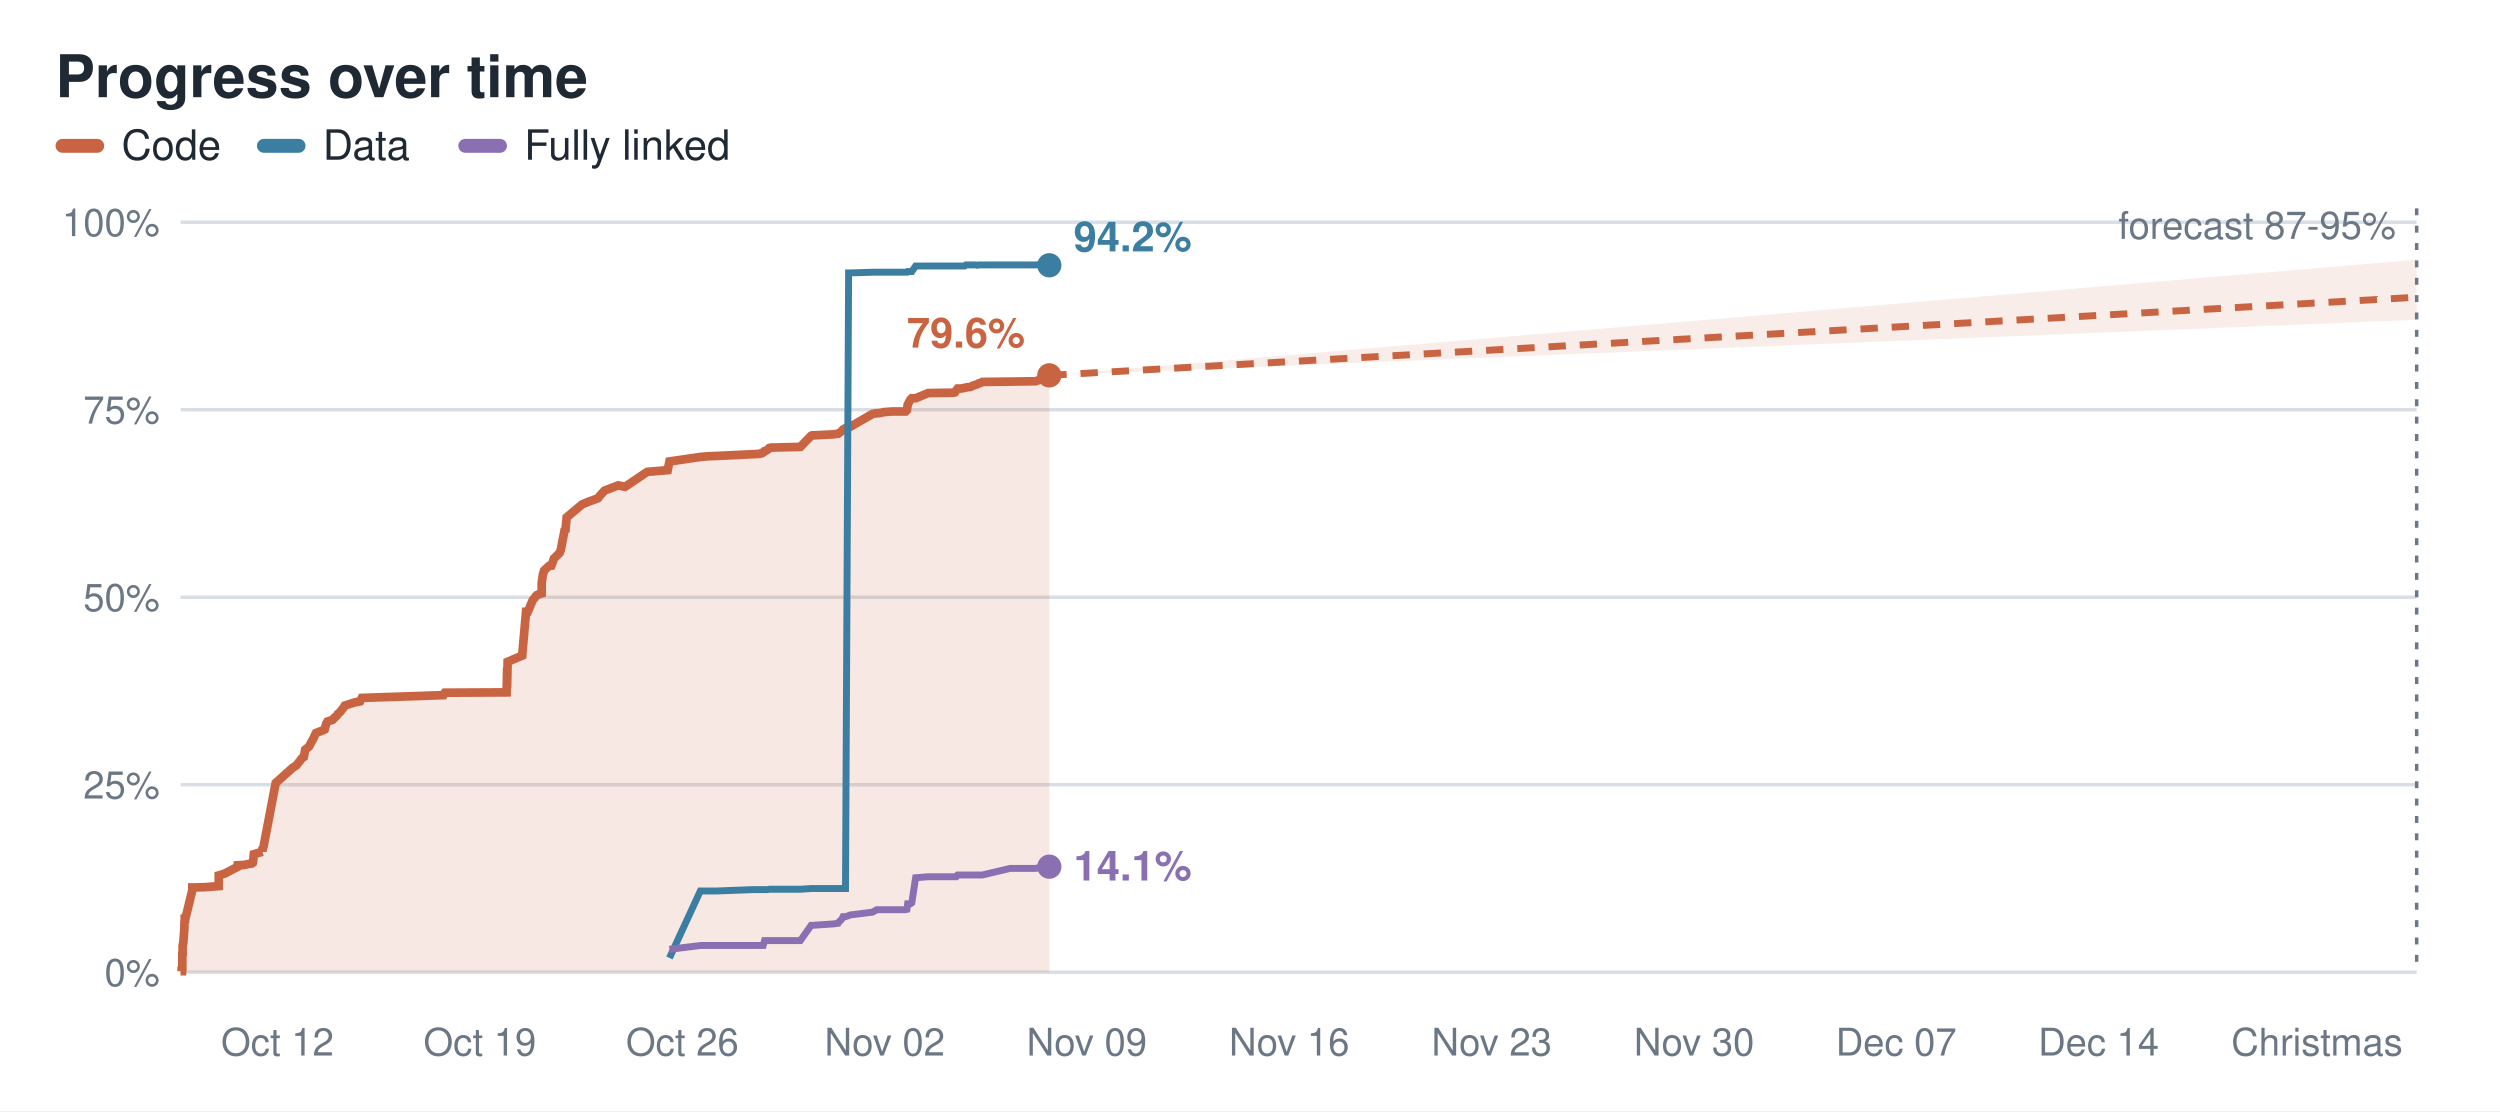
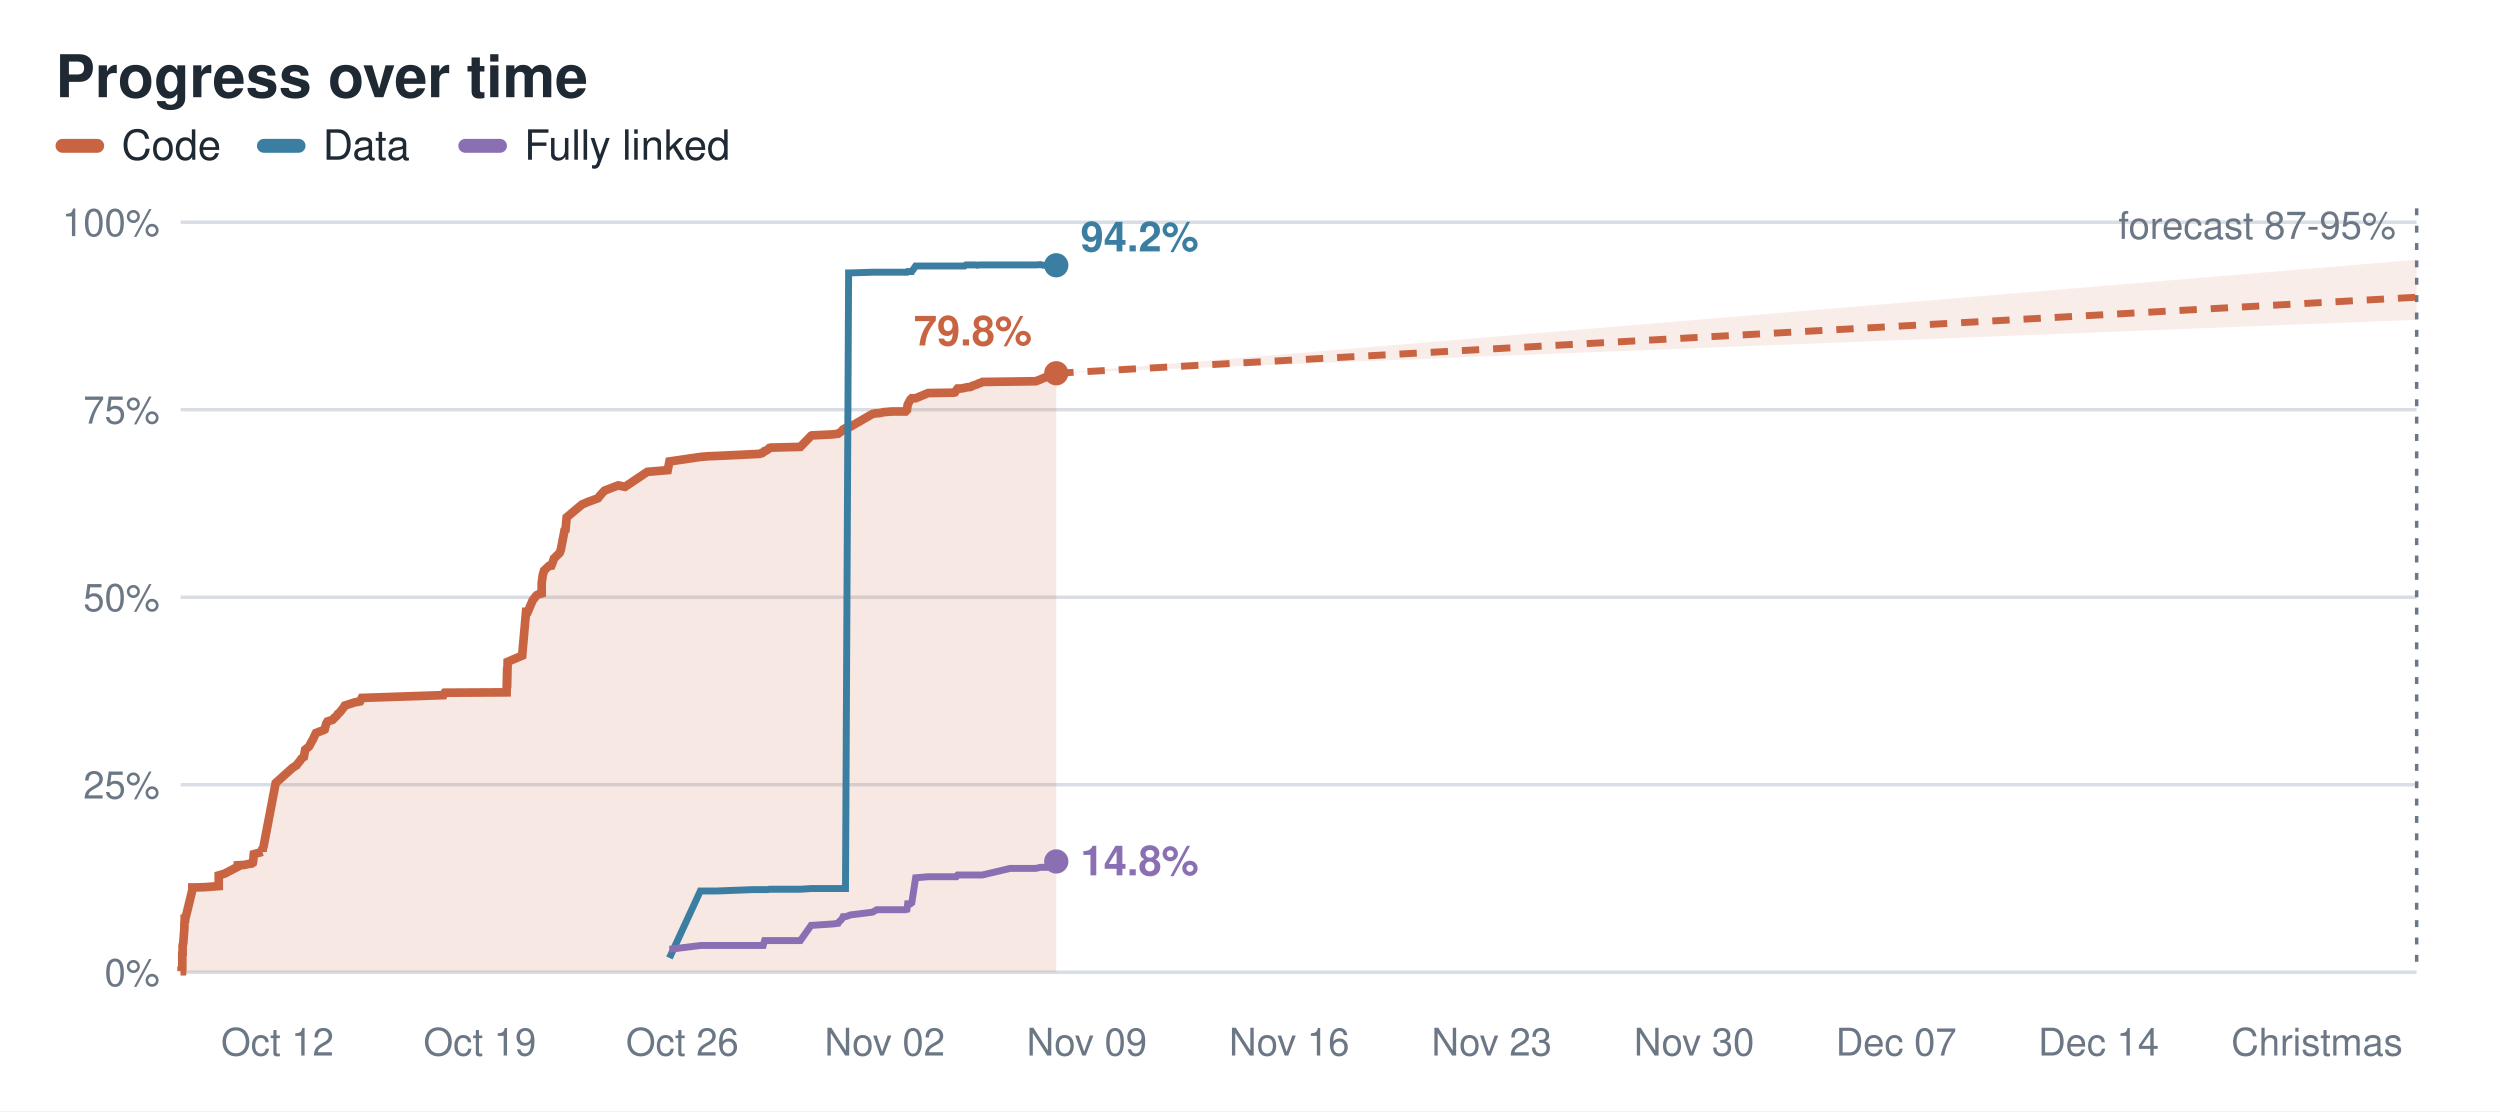
<svg xmlns="http://www.w3.org/2000/svg" viewBox="0 0 720 320" width="720" height="320" font-family="-apple-system,Segoe UI,Helvetica,Arial,sans-serif" role="img" aria-label="Progress over time">
  <rect width="100%" height="100%" fill="#ffffff" />
  <text x="16" y="28" font-size="17" font-weight="600" fill="#1f2933">Progress over time</text>
  <rect x="16" y="40" width="14" height="4" rx="2" fill="#c96442" />
  <text x="35" y="46" font-size="12" fill="#1f2933">Code</text>
  <rect x="74" y="40" width="14" height="4" rx="2" fill="#3b7ea1" />
  <text x="93" y="46" font-size="12" fill="#1f2933">Data</text>
  <rect x="132" y="40" width="14" height="4" rx="2" fill="#8a6fb3" />
  <text x="151" y="46" font-size="12" fill="#1f2933">Fully linked</text>
  <line x1="52" y1="280.0" x2="696" y2="280.0" stroke="#d9dee4" />
  <text x="46" y="284.0" font-size="11" fill="#6b7785" text-anchor="end">0%</text>
  <line x1="52" y1="226.0" x2="696" y2="226.0" stroke="#d9dee4" />
  <text x="46" y="230.0" font-size="11" fill="#6b7785" text-anchor="end">25%</text>
  <line x1="52" y1="172.0" x2="696" y2="172.0" stroke="#d9dee4" />
  <text x="46" y="176.0" font-size="11" fill="#6b7785" text-anchor="end">50%</text>
  <line x1="52" y1="118.0" x2="696" y2="118.0" stroke="#d9dee4" />
  <text x="46" y="122.0" font-size="11" fill="#6b7785" text-anchor="end">75%</text>
  <line x1="52" y1="64.0" x2="696" y2="64.0" stroke="#d9dee4" />
  <text x="46" y="68.0" font-size="11" fill="#6b7785" text-anchor="end">100%</text>
  <text x="79.9" y="304" font-size="11" fill="#6b7785" text-anchor="middle">Oct 12</text>
  <text x="138.2" y="304" font-size="11" fill="#6b7785" text-anchor="middle">Oct 19</text>
  <text x="196.5" y="304" font-size="11" fill="#6b7785" text-anchor="middle">Oct 26</text>
  <text x="254.8" y="304" font-size="11" fill="#6b7785" text-anchor="middle">Nov 02</text>
  <text x="313.0" y="304" font-size="11" fill="#6b7785" text-anchor="middle">Nov 09</text>
  <text x="371.3" y="304" font-size="11" fill="#6b7785" text-anchor="middle">Nov 16</text>
  <text x="429.6" y="304" font-size="11" fill="#6b7785" text-anchor="middle">Nov 23</text>
  <text x="487.9" y="304" font-size="11" fill="#6b7785" text-anchor="middle">Nov 30</text>
  <text x="546.1" y="304" font-size="11" fill="#6b7785" text-anchor="middle">Dec 07</text>
  <text x="604.4" y="304" font-size="11" fill="#6b7785" text-anchor="middle">Dec 14</text>
-   <polygon points="302.2,108.1 696.0,74.8 696.0,92.1" fill="#c96442" opacity="0.12" />
-   <line x1="302.2" y1="108.1" x2="696.0" y2="85.6" stroke="#c96442" stroke-width="2" stroke-dasharray="5,4" />
+   <polygon points="304.2,107.5 696.0,74.8 696.0,92.1" fill="#c96442" opacity="0.12" />
+   <line x1="304.2" y1="107.5" x2="696.0" y2="85.6" stroke="#c96442" stroke-width="2" stroke-dasharray="5,4" />
  <line x1="696.0" y1="60" x2="696.0" y2="280.0" stroke="#6b7785" stroke-dasharray="2,3" />
  <text x="692.0" y="304" font-size="11" fill="#6b7785" text-anchor="end">Christmas</text>
  <text x="690.0" y="68.8" font-size="11" fill="#6b7785" text-anchor="end">forecast 87-95%</text>
-   <polygon points="52.0,280.0 52.0,279.7 52.0,279.7 52.1,279.7 52.1,279.7 52.3,279.7 52.3,279.7 52.3,279.7 52.3,279.7 52.3,279.6 52.3,279.6 52.3,279.6 52.3,279.6 52.4,279.6 52.4,279.5 52.4,279.5 52.4,279.5 52.4,279.5 52.4,279.5 52.4,279.4 52.4,279.4 52.4,279.4 52.4,279.4 52.4,279.4 52.4,279.3 52.4,279.3 52.4,279.3 52.4,279.3 52.4,279.2 52.4,279.2 52.5,279.1 52.5,279.1 52.5,279.0 52.5,279.0 52.5,278.9 52.5,278.9 52.5,278.9 52.5,278.8 52.5,278.8 52.5,278.7 52.5,278.7 52.5,278.6 52.5,274.0 52.6,275.3 52.6,274.0 52.6,274.0 52.6,274.0 52.6,272.9 52.6,272.3 52.8,271.5 52.8,271.3 53.1,267.4 53.1,267.0 53.1,266.2 53.2,264.8 53.2,264.7 53.2,264.6 53.3,264.6 53.3,264.4 53.3,264.3 53.3,264.4 53.3,264.4 53.3,264.4 53.4,264.5 55.4,256.3 55.4,255.7 55.4,255.6 55.7,255.6 55.8,255.6 59.0,255.5 63.0,255.2 63.0,252.1 64.7,251.6 68.5,249.6 68.5,249.2 70.3,249.1 71.7,248.8 72.5,248.7 72.5,248.7 72.8,248.5 72.9,248.0 73.1,246.0 75.6,245.3 75.6,245.4 75.6,244.5 75.7,244.4 75.9,243.8 79.4,225.5 84.3,221.1 85.4,220.4 85.5,220.2 86.5,219.0 86.6,218.8 86.9,218.4 87.5,218.0 87.9,215.9 89.0,215.0 89.7,213.7 90.2,212.8 90.6,211.9 91.0,211.1 93.1,210.3 93.5,210.1 93.7,209.3 94.0,208.3 94.3,207.8 95.8,207.3 96.0,207.1 96.3,206.7 96.6,206.5 97.0,206.1 97.3,205.6 97.6,205.4 98.0,205.0 98.3,204.6 98.7,204.1 99.0,203.7 99.3,203.2 101.5,202.5 102.1,202.3 103.7,202.0 104.2,201.0 127.7,200.2 127.9,199.8 128.1,199.5 145.9,199.4 146.0,195.1 146.1,195.2 146.2,190.6 150.4,188.8 150.5,187.5 151.5,176.2 152.0,176.2 153.4,172.9 153.9,172.3 154.3,171.7 154.6,171.4 155.3,171.1 156.0,170.9 156.0,168.0 156.3,165.7 156.7,164.3 158.1,163.0 158.8,162.9 159.3,161.6 159.5,160.9 161.2,159.2 161.5,158.4 162.7,152.2 162.8,153.3 163.2,149.0 167.6,145.3 169.2,144.6 172.2,143.5 172.9,142.6 174.1,141.3 178.0,139.8 180.0,140.2 186.4,135.9 192.3,135.4 192.8,132.9 201.7,131.6 204.0,131.4 206.6,131.3 217.1,130.8 218.8,130.7 219.2,130.5 219.5,130.5 219.8,130.3 220.2,129.9 220.6,129.8 221.1,129.5 221.6,129.0 222.1,128.9 222.6,128.9 226.3,128.8 230.5,128.7 233.6,125.5 233.8,125.4 239.9,125.1 241.4,124.9 241.8,124.6 242.1,124.4 242.5,124.1 242.8,123.7 243.5,123.3 244.4,123.1 244.9,122.9 251.3,119.2 252.5,119.0 253.1,119.0 254.1,118.8 254.5,118.7 257.0,118.5 260.8,118.5 261.2,118.1 261.4,116.6 261.8,115.8 262.2,115.1 262.6,114.7 263.7,114.7 267.3,113.2 267.5,113.2 273.9,113.1 274.6,113.1 275.0,113.0 275.4,112.4 275.8,111.9 276.4,111.9 276.8,111.9 277.3,111.8 277.8,111.7 278.2,111.6 278.7,111.5 279.1,111.5 279.6,111.4 280.1,111.1 280.5,111.0 281.0,110.8 281.4,110.7 281.9,110.4 282.4,110.3 282.9,110.0 290.9,109.9 298.3,109.8 299.6,109.3 300.5,108.9 301.3,108.6 301.7,108.3 302.2,108.1 302.2,280.0" fill="#c96442" opacity="0.15" />
-   <polyline points="52.0,279.7 52.0,279.7 52.1,279.7 52.1,279.7 52.3,279.7 52.3,279.7 52.3,279.7 52.3,279.7 52.3,279.6 52.3,279.6 52.3,279.6 52.3,279.6 52.4,279.6 52.4,279.5 52.4,279.5 52.4,279.5 52.4,279.5 52.4,279.5 52.4,279.4 52.4,279.4 52.4,279.4 52.4,279.4 52.4,279.4 52.4,279.3 52.4,279.3 52.4,279.3 52.4,279.3 52.4,279.2 52.4,279.2 52.5,279.1 52.5,279.1 52.5,279.0 52.5,279.0 52.5,278.9 52.5,278.9 52.5,278.9 52.5,278.8 52.5,278.8 52.5,278.7 52.5,278.7 52.5,278.6 52.5,274.0 52.6,275.3 52.6,274.0 52.6,274.0 52.6,274.0 52.6,272.9 52.6,272.3 52.8,271.5 52.8,271.3 53.1,267.4 53.1,267.0 53.1,266.2 53.2,264.8 53.2,264.7 53.2,264.6 53.3,264.6 53.3,264.4 53.3,264.3 53.3,264.4 53.3,264.4 53.3,264.4 53.4,264.5 55.4,256.3 55.4,255.7 55.4,255.6 55.7,255.6 55.8,255.6 59.0,255.5 63.0,255.2 63.0,252.1 64.7,251.6 68.5,249.6 68.5,249.2 70.3,249.1 71.7,248.8 72.5,248.7 72.5,248.7 72.8,248.5 72.9,248.0 73.1,246.0 75.6,245.3 75.6,245.4 75.6,244.5 75.7,244.4 75.9,243.8 79.4,225.5 84.3,221.1 85.4,220.4 85.5,220.2 86.5,219.0 86.6,218.8 86.9,218.4 87.5,218.0 87.9,215.9 89.0,215.0 89.7,213.7 90.2,212.8 90.6,211.9 91.0,211.1 93.1,210.3 93.5,210.1 93.7,209.3 94.0,208.3 94.3,207.8 95.8,207.3 96.0,207.1 96.3,206.7 96.6,206.5 97.0,206.1 97.3,205.6 97.6,205.4 98.0,205.0 98.3,204.6 98.7,204.1 99.0,203.7 99.3,203.2 101.5,202.5 102.1,202.3 103.7,202.0 104.2,201.0 127.7,200.2 127.9,199.8 128.1,199.5 145.9,199.4 146.0,195.1 146.1,195.2 146.2,190.6 150.4,188.8 150.5,187.5 151.5,176.2 152.0,176.2 153.4,172.9 153.9,172.3 154.3,171.7 154.6,171.4 155.3,171.1 156.0,170.9 156.0,168.0 156.3,165.7 156.7,164.3 158.1,163.0 158.8,162.9 159.3,161.6 159.5,160.9 161.2,159.2 161.5,158.4 162.7,152.2 162.8,153.3 163.2,149.0 167.6,145.3 169.2,144.6 172.2,143.5 172.9,142.6 174.1,141.3 178.0,139.8 180.0,140.2 186.4,135.9 192.3,135.4 192.8,132.9 201.7,131.6 204.0,131.4 206.6,131.3 217.1,130.8 218.8,130.7 219.2,130.5 219.5,130.5 219.8,130.3 220.2,129.9 220.6,129.8 221.1,129.5 221.6,129.0 222.1,128.9 222.6,128.9 226.3,128.8 230.5,128.7 233.6,125.5 233.8,125.4 239.9,125.1 241.4,124.9 241.8,124.6 242.1,124.4 242.5,124.1 242.8,123.7 243.5,123.3 244.4,123.1 244.9,122.9 251.3,119.2 252.5,119.0 253.1,119.0 254.1,118.8 254.5,118.7 257.0,118.5 260.8,118.5 261.2,118.1 261.4,116.6 261.8,115.8 262.2,115.1 262.6,114.7 263.7,114.7 267.3,113.2 267.5,113.2 273.9,113.1 274.6,113.1 275.0,113.0 275.4,112.4 275.8,111.9 276.4,111.9 276.8,111.9 277.3,111.8 277.8,111.7 278.2,111.6 278.7,111.5 279.1,111.5 279.6,111.4 280.1,111.1 280.5,111.0 281.0,110.8 281.4,110.7 281.9,110.4 282.4,110.3 282.9,110.0 290.9,109.9 298.3,109.8 299.6,109.3 300.5,108.9 301.3,108.6 301.7,108.3 302.2,108.1" fill="none" stroke="#c96442" stroke-width="2.5" />
-   <circle cx="302.2" cy="108.1" r="3.5" fill="#c96442" />
-   <text x="295.2" y="100.1" font-size="12" font-weight="600" fill="#c96442" text-anchor="end">79.6%</text>
-   <polyline points="192.8,275.9 201.7,256.6 204.0,256.6 206.6,256.6 217.1,256.2 218.8,256.2 219.2,256.2 219.5,256.2 219.8,256.2 220.2,256.2 220.6,256.2 221.1,256.2 221.6,256.1 222.1,256.1 222.6,256.1 226.3,256.1 230.5,256.1 233.6,255.9 233.8,255.9 239.9,255.9 241.4,255.9 241.8,255.9 242.1,255.9 242.5,255.9 242.8,255.9 243.5,255.9 244.4,78.6 244.9,78.6 251.3,78.4 252.5,78.4 253.1,78.4 254.1,78.4 254.5,78.4 257.0,78.4 260.8,78.4 261.2,78.4 261.4,78.2 261.8,78.2 262.2,78.2 262.6,78.2 263.7,76.6 267.3,76.6 267.5,76.6 273.9,76.6 274.6,76.6 275.0,76.6 275.4,76.6 275.8,76.6 276.4,76.6 276.8,76.6 277.3,76.6 277.8,76.6 278.2,76.3 278.7,76.3 279.1,76.3 279.6,76.3 280.1,76.3 280.5,76.3 281.0,76.3 281.4,76.4 281.9,76.3 282.4,76.3 282.9,76.3 290.9,76.3 298.3,76.3 299.6,76.2 300.5,76.4 301.3,76.4 301.7,76.4 302.2,76.4" fill="none" stroke="#3b7ea1" stroke-width="2" />
-   <circle cx="302.2" cy="76.4" r="3.5" fill="#3b7ea1" />
-   <text x="309.2" y="72.4" font-size="12" font-weight="600" fill="#3b7ea1">94.2%</text>
-   <polyline points="192.8,273.4 201.7,272.3 204.0,272.3 206.6,272.3 217.1,272.3 218.8,272.3 219.2,272.3 219.5,272.3 219.8,272.3 220.2,270.9 220.6,270.9 221.1,270.9 221.6,270.9 222.1,270.9 222.6,270.9 226.3,270.9 230.5,270.9 233.6,266.5 233.8,266.5 239.9,266.1 241.4,265.9 241.8,265.3 242.1,265.1 242.5,264.6 242.8,264.0 243.5,264.0 244.4,263.7 244.9,263.5 251.3,262.7 252.5,262.0 253.1,262.0 254.1,262.0 254.5,262.0 257.0,262.0 260.8,262.0 261.2,261.9 261.4,260.3 261.8,260.3 262.2,260.3 262.6,260.0 263.7,252.8 267.3,252.5 267.5,252.5 273.9,252.5 274.6,252.5 275.0,252.5 275.4,252.5 275.8,252.0 276.4,252.0 276.8,252.0 277.3,252.0 277.8,252.0 278.2,252.0 278.7,252.0 279.1,252.0 279.6,252.0 280.1,252.0 280.5,252.0 281.0,252.0 281.4,252.0 281.9,252.0 282.4,252.0 282.9,252.0 290.9,250.1 298.3,250.1 299.6,249.8 300.5,249.8 301.3,249.8 301.7,249.8 302.2,249.6" fill="none" stroke="#8a6fb3" stroke-width="2" />
-   <circle cx="302.2" cy="249.6" r="3.5" fill="#8a6fb3" />
-   <text x="309.2" y="253.6" font-size="12" font-weight="600" fill="#8a6fb3">14.1%</text>
+   <polygon points="52.0,280.0 52.0,279.7 52.0,279.7 52.1,279.7 52.1,279.7 52.3,279.7 52.3,279.7 52.3,279.7 52.3,279.7 52.3,279.6 52.3,279.6 52.3,279.6 52.3,279.6 52.4,279.6 52.4,279.5 52.4,279.5 52.4,279.5 52.4,279.5 52.4,279.5 52.4,279.4 52.4,279.4 52.4,279.4 52.4,279.4 52.4,279.4 52.4,279.3 52.4,279.3 52.4,279.3 52.4,279.3 52.4,279.2 52.4,279.2 52.5,279.1 52.5,279.1 52.5,279.0 52.5,279.0 52.5,278.9 52.5,278.9 52.5,278.9 52.5,278.8 52.5,278.8 52.5,278.7 52.5,278.7 52.5,278.6 52.5,274.0 52.6,275.3 52.6,274.0 52.6,274.0 52.6,274.0 52.6,272.9 52.6,272.3 52.8,271.5 52.8,271.3 53.1,267.4 53.1,267.0 53.1,266.2 53.2,264.8 53.2,264.7 53.2,264.6 53.3,264.6 53.3,264.4 53.3,264.3 53.3,264.4 53.3,264.4 53.3,264.4 53.4,264.5 55.4,256.3 55.4,255.7 55.4,255.6 55.7,255.6 55.8,255.6 59.0,255.5 63.0,255.2 63.0,252.1 64.7,251.6 68.5,249.6 68.5,249.2 70.3,249.1 71.7,248.8 72.5,248.7 72.5,248.7 72.8,248.5 72.9,248.0 73.1,246.0 75.6,245.3 75.6,245.4 75.6,244.5 75.7,244.4 75.9,243.8 79.4,225.5 84.3,221.1 85.4,220.4 85.5,220.2 86.5,219.0 86.6,218.8 86.9,218.4 87.5,218.0 87.9,215.9 89.0,215.0 89.7,213.7 90.2,212.8 90.6,211.9 91.0,211.1 93.1,210.3 93.5,210.1 93.7,209.3 94.0,208.3 94.3,207.8 95.8,207.3 96.0,207.1 96.3,206.7 96.6,206.5 97.0,206.1 97.3,205.6 97.6,205.4 98.0,205.0 98.3,204.6 98.7,204.1 99.0,203.7 99.3,203.2 101.5,202.5 102.1,202.3 103.7,202.0 104.2,201.0 127.7,200.2 127.9,199.8 128.1,199.5 145.9,199.4 146.0,195.1 146.1,195.2 146.2,190.6 150.4,188.8 150.5,187.5 151.5,176.2 152.0,176.2 153.4,172.9 153.9,172.3 154.3,171.7 154.6,171.4 155.3,171.1 156.0,170.9 156.0,168.0 156.3,165.7 156.7,164.3 158.1,163.0 158.8,162.9 159.3,161.6 159.5,160.9 161.2,159.2 161.5,158.4 162.7,152.2 162.8,153.3 163.2,149.0 167.6,145.3 169.2,144.6 172.2,143.5 172.9,142.6 174.1,141.3 178.0,139.8 180.0,140.2 186.4,135.9 192.3,135.4 192.8,132.9 201.7,131.6 204.0,131.4 206.6,131.3 217.1,130.8 218.8,130.7 219.2,130.5 219.5,130.5 219.8,130.3 220.2,129.9 220.6,129.8 221.1,129.5 221.6,129.0 222.1,128.9 222.6,128.9 226.3,128.8 230.5,128.7 233.6,125.5 233.8,125.4 239.9,125.1 241.4,124.9 241.8,124.6 242.1,124.4 242.5,124.1 242.8,123.7 243.5,123.3 244.4,123.1 244.9,122.9 251.3,119.2 252.5,119.0 253.1,119.0 254.1,118.8 254.5,118.7 257.0,118.5 260.8,118.5 261.2,118.1 261.4,116.6 261.8,115.8 262.2,115.1 262.6,114.7 263.7,114.7 267.3,113.2 267.5,113.2 273.9,113.1 274.6,113.1 275.0,113.0 275.4,112.4 275.8,111.9 276.4,111.9 276.8,111.9 277.3,111.8 277.8,111.7 278.2,111.6 278.7,111.5 279.1,111.5 279.6,111.4 280.1,111.1 280.5,111.0 281.0,110.8 281.4,110.7 281.9,110.4 282.4,110.3 282.9,110.0 290.9,109.9 298.3,109.8 299.6,109.3 300.5,108.9 301.3,108.6 301.7,108.3 302.2,108.1 302.6,108.0 303.8,107.7 304.2,107.5 304.2,280.0" fill="#c96442" opacity="0.15" />
+   <polyline points="52.0,279.7 52.0,279.7 52.1,279.7 52.1,279.7 52.3,279.7 52.3,279.7 52.3,279.7 52.3,279.7 52.3,279.6 52.3,279.6 52.3,279.6 52.3,279.6 52.4,279.6 52.4,279.5 52.4,279.5 52.4,279.5 52.4,279.5 52.4,279.5 52.4,279.4 52.4,279.4 52.4,279.4 52.4,279.4 52.4,279.4 52.4,279.3 52.4,279.3 52.4,279.3 52.4,279.3 52.4,279.2 52.4,279.2 52.5,279.1 52.5,279.1 52.5,279.0 52.5,279.0 52.5,278.9 52.5,278.9 52.5,278.9 52.5,278.8 52.5,278.8 52.5,278.7 52.5,278.7 52.5,278.6 52.5,274.0 52.6,275.3 52.6,274.0 52.6,274.0 52.6,274.0 52.6,272.9 52.6,272.3 52.8,271.5 52.8,271.3 53.1,267.4 53.1,267.0 53.1,266.2 53.2,264.8 53.2,264.7 53.2,264.6 53.3,264.6 53.3,264.4 53.3,264.3 53.3,264.4 53.3,264.4 53.3,264.4 53.4,264.5 55.4,256.3 55.4,255.7 55.4,255.6 55.7,255.6 55.8,255.6 59.0,255.5 63.0,255.2 63.0,252.1 64.7,251.6 68.5,249.6 68.5,249.2 70.3,249.1 71.7,248.8 72.5,248.7 72.5,248.7 72.8,248.5 72.9,248.0 73.1,246.0 75.6,245.3 75.6,245.4 75.6,244.5 75.7,244.4 75.9,243.8 79.4,225.5 84.3,221.1 85.4,220.4 85.5,220.2 86.5,219.0 86.6,218.8 86.9,218.4 87.5,218.0 87.9,215.9 89.0,215.0 89.7,213.7 90.2,212.8 90.6,211.9 91.0,211.1 93.1,210.3 93.5,210.1 93.7,209.3 94.0,208.3 94.3,207.8 95.8,207.3 96.0,207.1 96.3,206.7 96.6,206.5 97.0,206.1 97.3,205.6 97.6,205.4 98.0,205.0 98.3,204.6 98.7,204.1 99.0,203.7 99.3,203.2 101.5,202.5 102.1,202.3 103.7,202.0 104.2,201.0 127.7,200.2 127.9,199.8 128.1,199.5 145.9,199.4 146.0,195.1 146.1,195.2 146.2,190.6 150.4,188.8 150.5,187.5 151.5,176.2 152.0,176.2 153.4,172.9 153.9,172.3 154.3,171.7 154.6,171.4 155.3,171.1 156.0,170.9 156.0,168.0 156.3,165.7 156.7,164.3 158.1,163.0 158.8,162.9 159.3,161.6 159.5,160.9 161.2,159.2 161.5,158.4 162.7,152.2 162.8,153.3 163.2,149.0 167.6,145.3 169.2,144.6 172.2,143.5 172.9,142.6 174.1,141.3 178.0,139.8 180.0,140.2 186.4,135.9 192.3,135.4 192.8,132.9 201.7,131.6 204.0,131.4 206.6,131.3 217.1,130.8 218.8,130.7 219.2,130.5 219.5,130.5 219.8,130.3 220.2,129.9 220.6,129.8 221.1,129.5 221.6,129.0 222.1,128.9 222.6,128.9 226.3,128.8 230.5,128.7 233.6,125.5 233.8,125.4 239.9,125.1 241.4,124.9 241.8,124.6 242.1,124.4 242.5,124.1 242.8,123.7 243.5,123.3 244.4,123.1 244.9,122.9 251.3,119.2 252.5,119.0 253.1,119.0 254.1,118.8 254.5,118.7 257.0,118.5 260.8,118.5 261.2,118.1 261.4,116.6 261.8,115.8 262.2,115.1 262.6,114.7 263.7,114.7 267.3,113.2 267.5,113.2 273.9,113.1 274.6,113.1 275.0,113.0 275.4,112.4 275.8,111.9 276.4,111.9 276.8,111.9 277.3,111.8 277.8,111.7 278.2,111.6 278.7,111.5 279.1,111.5 279.6,111.4 280.1,111.1 280.5,111.0 281.0,110.8 281.4,110.7 281.9,110.4 282.4,110.3 282.9,110.0 290.9,109.9 298.3,109.8 299.6,109.3 300.5,108.9 301.3,108.6 301.7,108.3 302.2,108.1 302.6,108.0 303.8,107.7 304.2,107.5" fill="none" stroke="#c96442" stroke-width="2.5" />
+   <circle cx="304.2" cy="107.5" r="3.5" fill="#c96442" />
+   <text x="297.2" y="99.5" font-size="12" font-weight="600" fill="#c96442" text-anchor="end">79.8%</text>
+   <polyline points="192.8,275.9 201.7,256.6 204.0,256.6 206.6,256.6 217.1,256.2 218.8,256.2 219.2,256.2 219.5,256.2 219.8,256.2 220.2,256.2 220.6,256.2 221.1,256.2 221.6,256.1 222.1,256.1 222.6,256.1 226.3,256.1 230.5,256.1 233.6,255.9 233.8,255.9 239.9,255.9 241.4,255.9 241.8,255.9 242.1,255.9 242.5,255.9 242.8,255.9 243.5,255.9 244.4,78.6 244.9,78.6 251.3,78.4 252.5,78.4 253.1,78.4 254.1,78.4 254.5,78.4 257.0,78.4 260.8,78.4 261.2,78.4 261.4,78.2 261.8,78.2 262.2,78.2 262.6,78.2 263.7,76.6 267.3,76.6 267.5,76.6 273.9,76.6 274.6,76.6 275.0,76.6 275.4,76.6 275.8,76.6 276.4,76.6 276.8,76.6 277.3,76.6 277.8,76.6 278.2,76.3 278.7,76.3 279.1,76.3 279.6,76.3 280.1,76.3 280.5,76.3 281.0,76.3 281.4,76.4 281.9,76.3 282.4,76.3 282.9,76.3 290.9,76.3 298.3,76.3 299.6,76.2 300.5,76.4 301.3,76.4 301.7,76.4 302.2,76.4 302.6,76.4 303.8,76.4 304.2,76.4" fill="none" stroke="#3b7ea1" stroke-width="2" />
+   <circle cx="304.2" cy="76.4" r="3.5" fill="#3b7ea1" />
+   <text x="311.2" y="72.4" font-size="12" font-weight="600" fill="#3b7ea1">94.2%</text>
+   <polyline points="192.8,273.4 201.7,272.3 204.0,272.3 206.6,272.3 217.1,272.3 218.8,272.3 219.2,272.3 219.5,272.3 219.8,272.3 220.2,270.9 220.6,270.9 221.1,270.9 221.6,270.9 222.1,270.9 222.6,270.9 226.3,270.9 230.5,270.9 233.6,266.5 233.8,266.5 239.9,266.1 241.4,265.9 241.8,265.3 242.1,265.1 242.5,264.6 242.8,264.0 243.5,264.0 244.4,263.7 244.9,263.5 251.3,262.7 252.5,262.0 253.1,262.0 254.1,262.0 254.5,262.0 257.0,262.0 260.8,262.0 261.2,261.9 261.4,260.3 261.8,260.3 262.2,260.3 262.6,260.0 263.7,252.8 267.3,252.5 267.5,252.5 273.9,252.5 274.6,252.5 275.0,252.5 275.4,252.5 275.8,252.0 276.4,252.0 276.8,252.0 277.3,252.0 277.8,252.0 278.2,252.0 278.7,252.0 279.1,252.0 279.6,252.0 280.1,252.0 280.5,252.0 281.0,252.0 281.4,252.0 281.9,252.0 282.4,252.0 282.9,252.0 290.9,250.1 298.3,250.1 299.6,249.8 300.5,249.8 301.3,249.8 301.7,249.8 302.2,249.6 302.6,249.6 303.8,248.1 304.2,248.1" fill="none" stroke="#8a6fb3" stroke-width="2" />
+   <circle cx="304.2" cy="248.1" r="3.5" fill="#8a6fb3" />
+   <text x="311.2" y="252.1" font-size="12" font-weight="600" fill="#8a6fb3">14.8%</text>
</svg>
